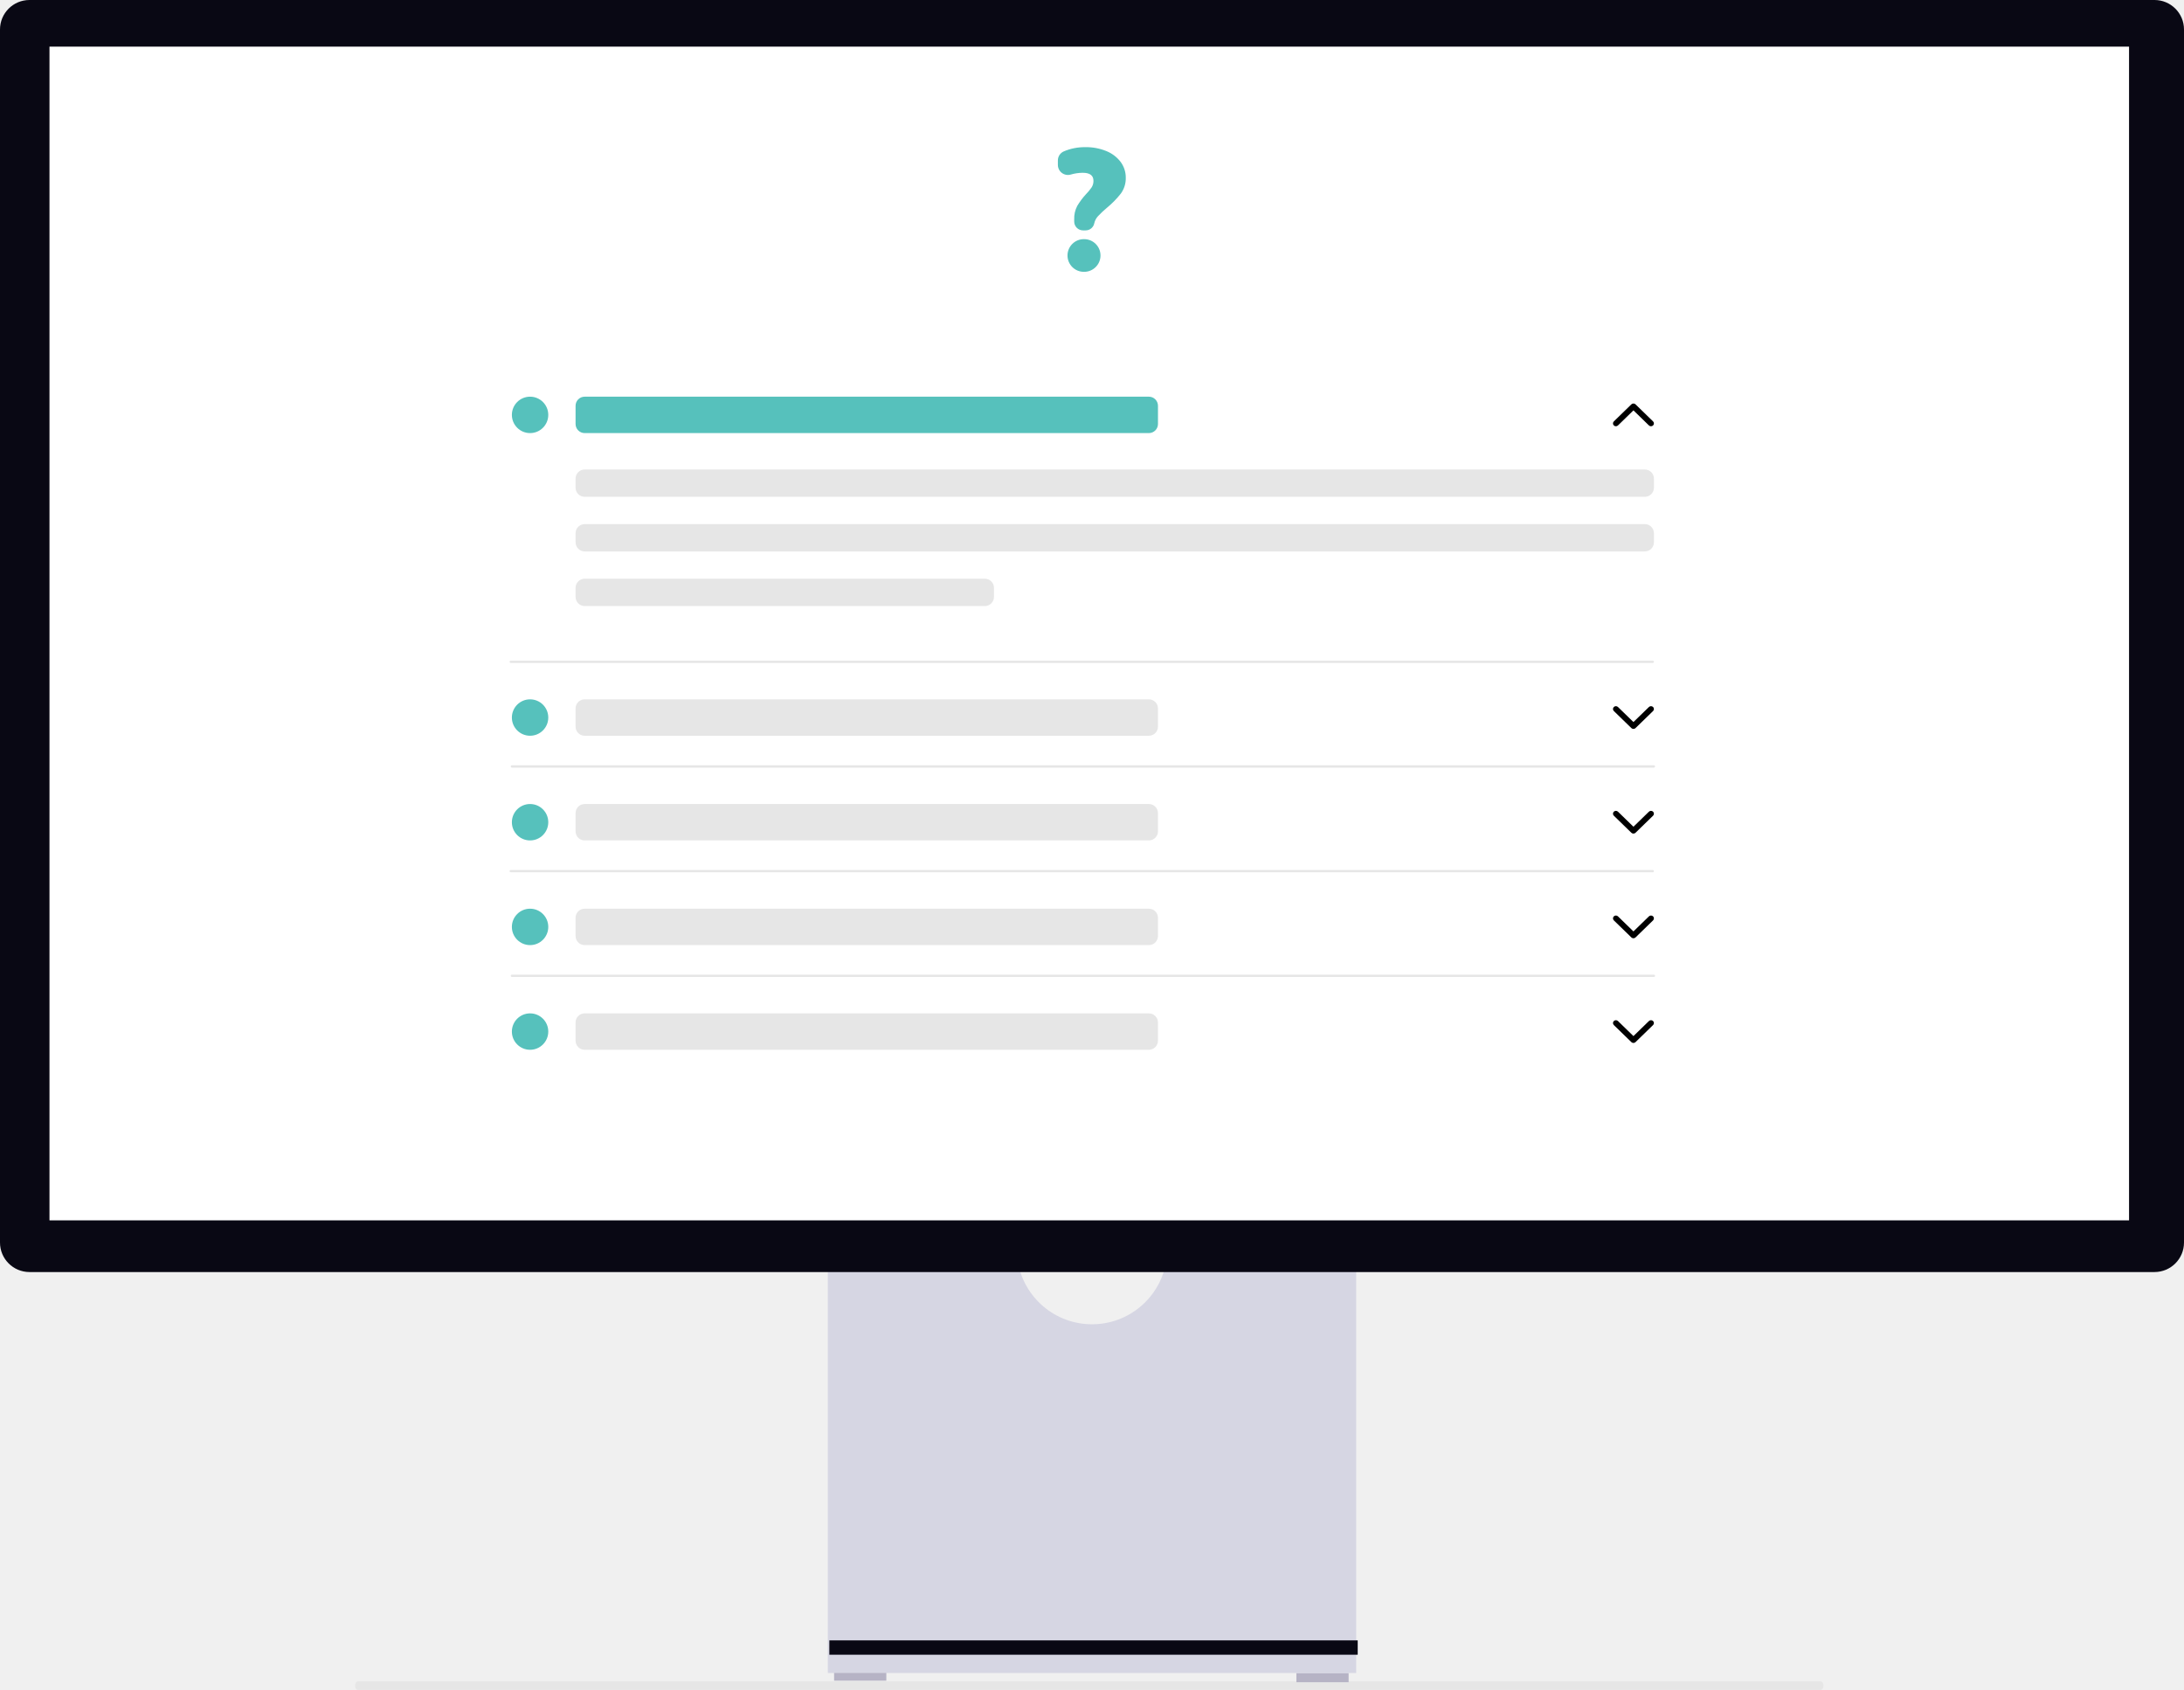
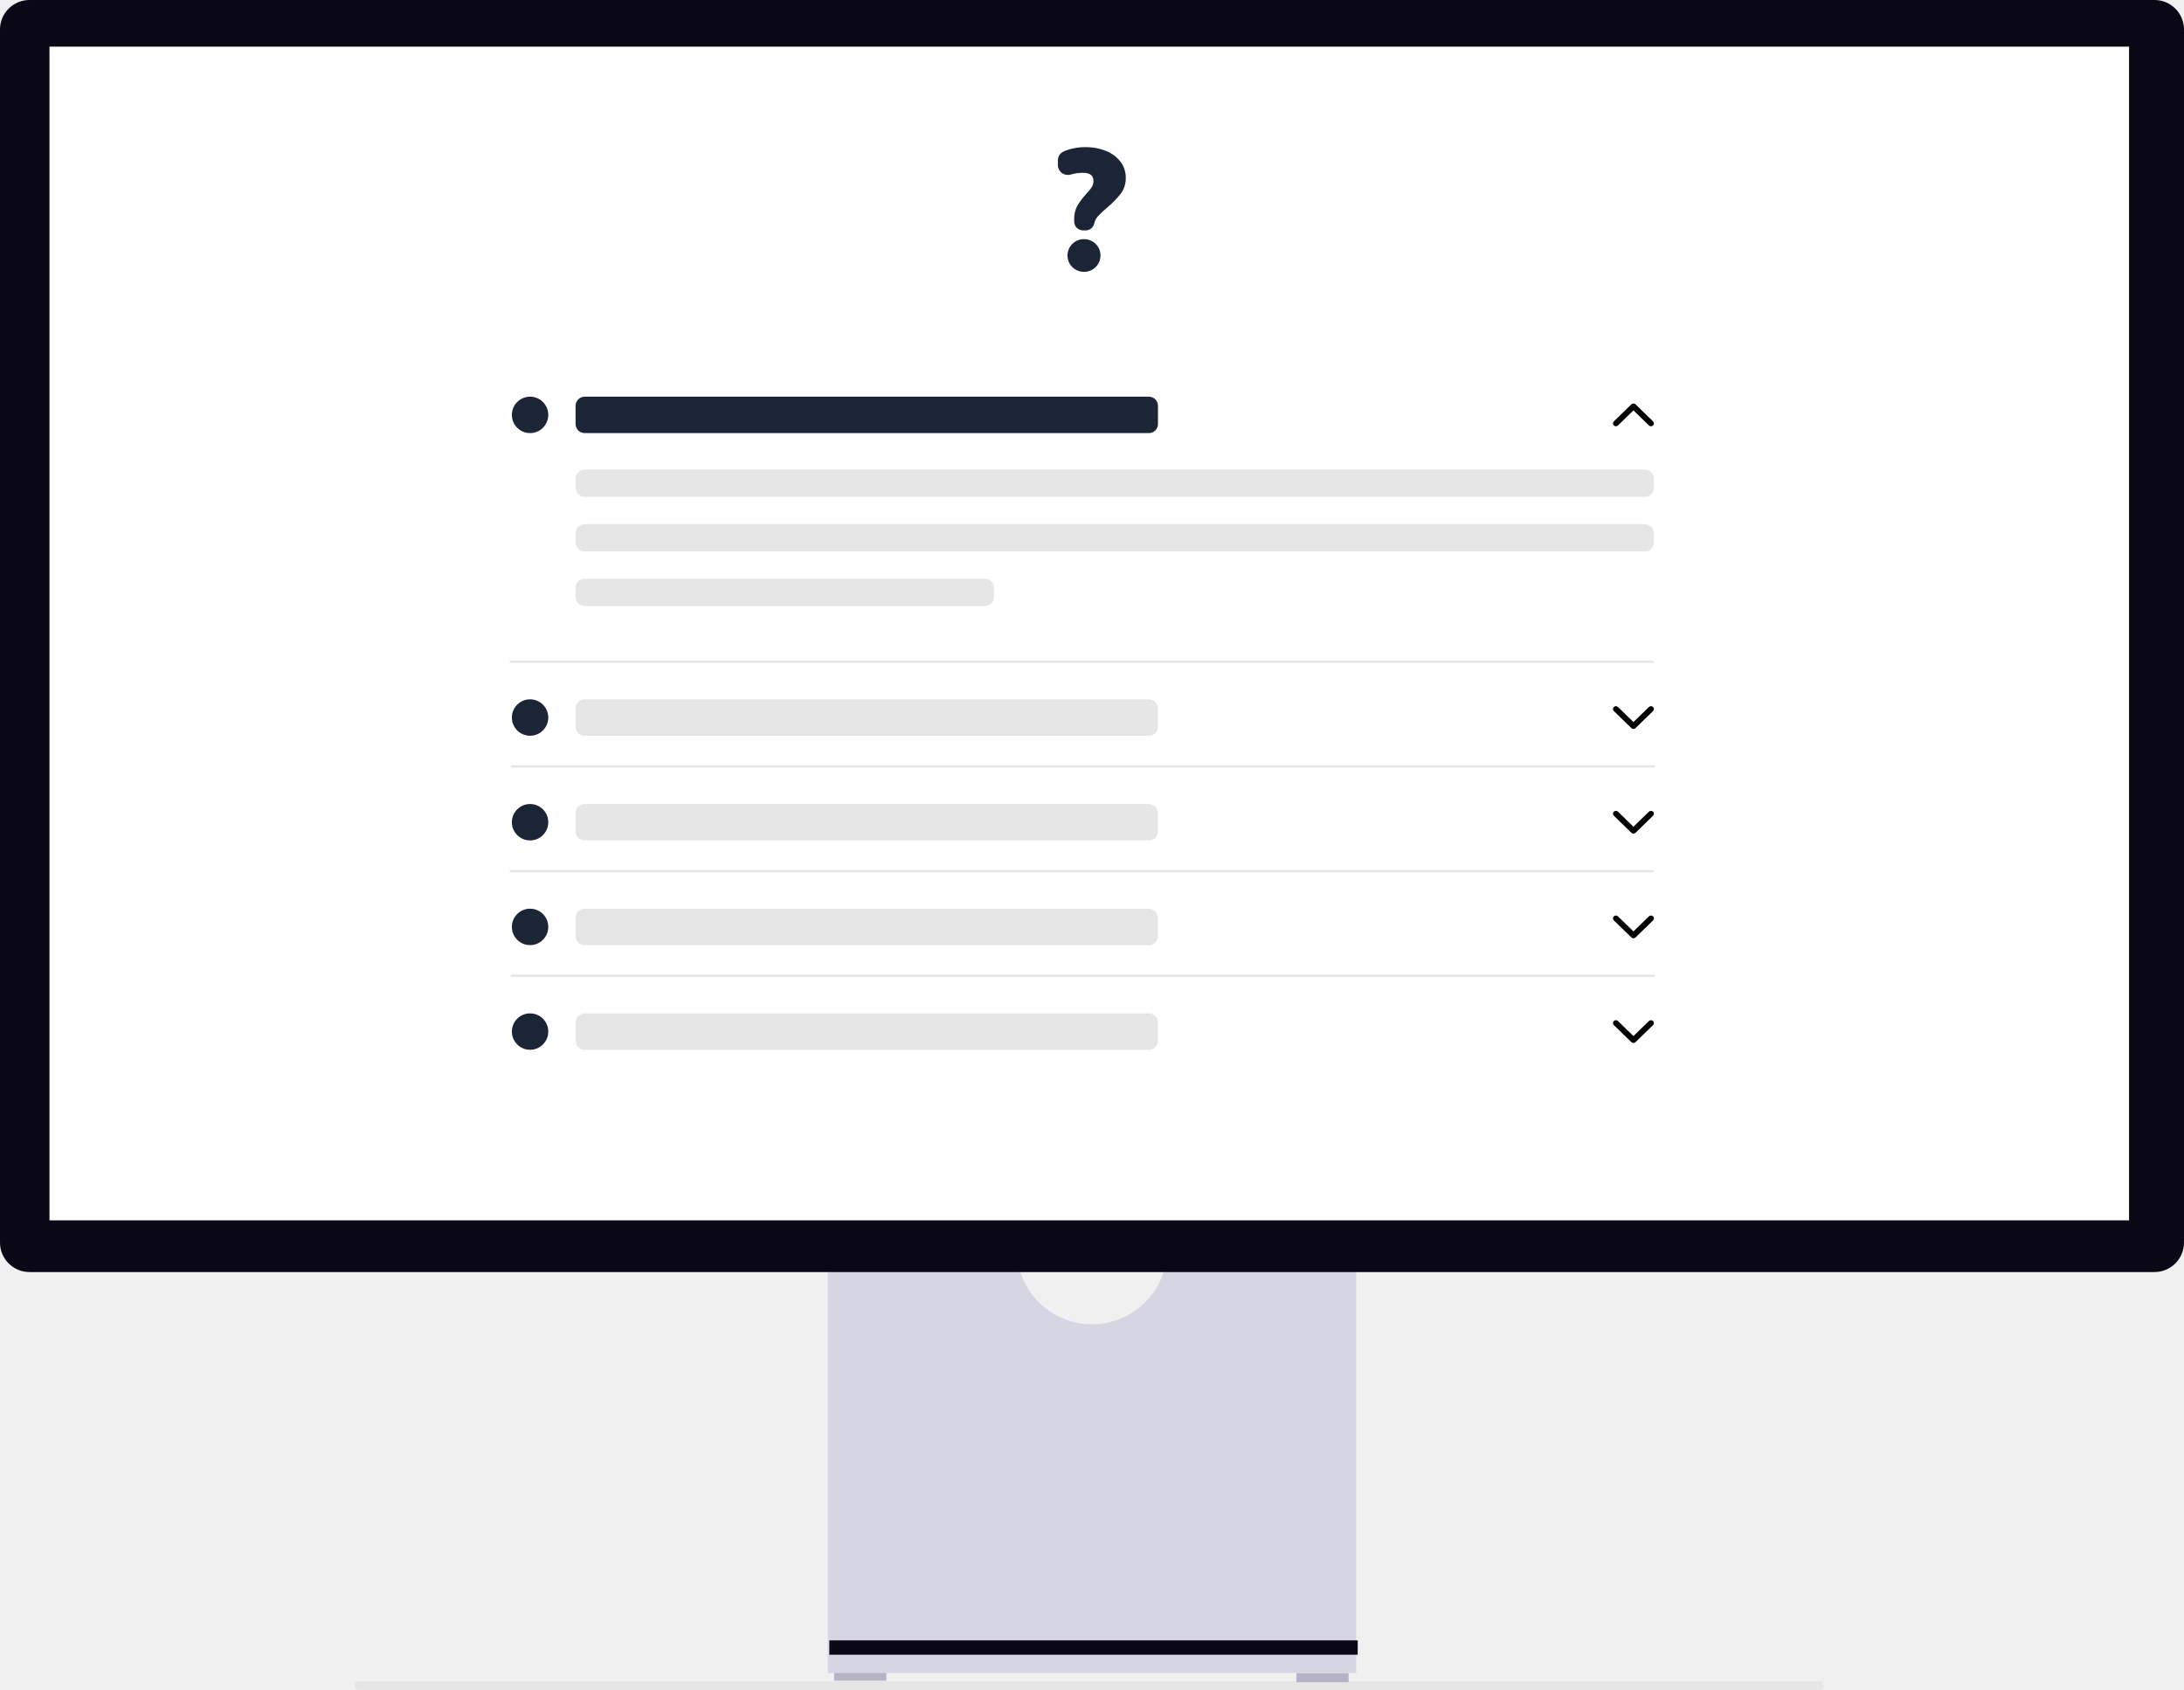
<svg xmlns="http://www.w3.org/2000/svg" width="960" height="742.636" viewBox="0 0 960 742.636" role="img" artist="Katerina Limpitsouni" source="https://undraw.co/">
  <g transform="translate(-480 -168.682)">
    <g transform="translate(-80 -61.886)">
      <path d="M15.18,489.08c0,1.048.575,1.89,1.289,1.89h642.9c.72,0,1.289-.84,1.289-1.89s-.569-1.89-1.289-1.89H16.469C15.755,487.191,15.18,488.032,15.18,489.08Z" transform="translate(700.878 482.234)" fill="#e6e6e6" />
      <rect width="22.954" height="4.05" transform="translate(926.639 965.084)" fill="#b6b3c5" />
      <rect width="22.954" height="4.05" transform="translate(1129.844 965.76)" fill="#b6b3c5" />
      <path d="M377.9,370.945a33.074,33.074,0,0,1-65.264,0H229.146V551.874H461.387V370.945Z" transform="translate(694.735 413.883)" fill="#d6d6e3" />
      <rect width="232.236" height="6.298" transform="translate(924.557 951.422)" fill="#090814" />
      <path d="M947.053,580.9H12.947A12.96,12.96,0,0,1,0,567.952V34.858A12.96,12.96,0,0,1,12.947,21.91H947.053A12.96,12.96,0,0,1,960,34.858V567.952A12.96,12.96,0,0,1,947.053,580.9Z" transform="translate(560 208.658)" fill="#090814" />
      <rect width="914.094" height="515.782" transform="translate(581.75 251.061)" fill="#fff" />
    </g>
-     <path d="M-3968.591,54.782a7.177,7.177,0,0,1-7.178-7.178,7.177,7.177,0,0,1,7.178-7.177h.151a7.177,7.177,0,0,1,7.177,7.177,7.177,7.177,0,0,1-7.177,7.178Zm.788-18.21h-1.147a3.877,3.877,0,0,1-3.872-3.873v-.963a11.853,11.853,0,0,1,1.342-5.93,31.12,31.12,0,0,1,3.759-5.049,22.268,22.268,0,0,0,2.555-3.08,5.185,5.185,0,0,0,.807-2.866c0-2.39-1.557-3.553-4.761-3.553a19.368,19.368,0,0,0-5.248.788,4.419,4.419,0,0,1-3.875-.721A4.418,4.418,0,0,1-3980,7.8V5.85a4.332,4.332,0,0,1,2.557-3.972A23.38,23.38,0,0,1-3967.912,0a23.474,23.474,0,0,1,9.2,1.711,14.847,14.847,0,0,1,6.3,4.772,11.492,11.492,0,0,1,2.259,6.966,11.322,11.322,0,0,1-2.184,6.965,39.772,39.772,0,0,1-6.1,6.221,43.63,43.63,0,0,0-3.915,3.688,6.816,6.816,0,0,0-1.628,3.031,3.861,3.861,0,0,1-3.807,3.216Z" transform="translate(4925 233.349)" fill="#56C1BC" />
+     <path d="M-3968.591,54.782a7.177,7.177,0,0,1-7.178-7.178,7.177,7.177,0,0,1,7.178-7.177h.151a7.177,7.177,0,0,1,7.177,7.177,7.177,7.177,0,0,1-7.177,7.178Zm.788-18.21h-1.147a3.877,3.877,0,0,1-3.872-3.873v-.963a11.853,11.853,0,0,1,1.342-5.93,31.12,31.12,0,0,1,3.759-5.049,22.268,22.268,0,0,0,2.555-3.08,5.185,5.185,0,0,0,.807-2.866c0-2.39-1.557-3.553-4.761-3.553a19.368,19.368,0,0,0-5.248.788,4.419,4.419,0,0,1-3.875-.721A4.418,4.418,0,0,1-3980,7.8V5.85a4.332,4.332,0,0,1,2.557-3.972A23.38,23.38,0,0,1-3967.912,0a23.474,23.474,0,0,1,9.2,1.711,14.847,14.847,0,0,1,6.3,4.772,11.492,11.492,0,0,1,2.259,6.966,11.322,11.322,0,0,1-2.184,6.965,39.772,39.772,0,0,1-6.1,6.221,43.63,43.63,0,0,0-3.915,3.688,6.816,6.816,0,0,0-1.628,3.031,3.861,3.861,0,0,1-3.807,3.216Z" transform="translate(4925 233.349)" fill="#1b2535" />
    <path d="M14,8a1.3,1.3,0,0,0-.909.366l-7.714,7.5a1.226,1.226,0,0,0,0,1.768,1.312,1.312,0,0,0,1.818,0L14,11.018l6.805,6.616a1.312,1.312,0,0,0,1.818,0,1.226,1.226,0,0,0,0-1.768l-7.714-7.5A1.3,1.3,0,0,0,14,8Z" transform="translate(1184 338)" />
-     <circle cx="8" cy="8" r="8" transform="translate(705 343)" fill="#56C1BC" />
-     <rect width="256" height="16" rx="4" transform="translate(733 343)" fill="#56C1BC" />
+     <circle cx="8" cy="8" r="8" transform="translate(705 343)" fill="#1b2535" />
+     <rect width="256" height="16" rx="4" transform="translate(733 343)" fill="#1b2535" />
    <rect width="474" height="12" rx="4" transform="translate(733 375)" fill="#e6e6e6" />
    <rect width="474" height="12" rx="4" transform="translate(733 399)" fill="#e6e6e6" />
    <rect width="183.912" height="12" rx="4" transform="translate(733 423)" fill="#e6e6e6" />
    <path d="M502,.5H0A.5.5,0,0,1-.5,0,.5.5,0,0,1,0-.5H502a.5.5,0,0,1,.5.5A.5.5,0,0,1,502,.5Z" transform="translate(704.5 459.5)" fill="#e6e6e6" />
    <path d="M14,18a1.3,1.3,0,0,1-.909-.366l-7.714-7.5a1.226,1.226,0,0,1,0-1.768,1.312,1.312,0,0,1,1.818,0L14,14.982l6.805-6.616a1.312,1.312,0,0,1,1.818,0,1.226,1.226,0,0,1,0,1.768l-7.714,7.5A1.3,1.3,0,0,1,14,18Z" transform="translate(1184 471)" />
-     <circle cx="8" cy="8" r="8" transform="translate(705 476)" fill="#56C1BC" />
+     <circle cx="8" cy="8" r="8" transform="translate(705 476)" fill="#1b2535" />
    <rect width="256" height="16" rx="4" transform="translate(733 476)" fill="#e6e6e6" />
    <path d="M502,.5H0A.5.5,0,0,1-.5,0,.5.5,0,0,1,0-.5H502a.5.5,0,0,1,.5.5A.5.5,0,0,1,502,.5Z" transform="translate(705 505.5)" fill="#e6e6e6" />
    <path d="M14,18a1.3,1.3,0,0,1-.909-.366l-7.714-7.5a1.226,1.226,0,0,1,0-1.768,1.312,1.312,0,0,1,1.818,0L14,14.982l6.805-6.616a1.312,1.312,0,0,1,1.818,0,1.226,1.226,0,0,1,0,1.768l-7.714,7.5A1.3,1.3,0,0,1,14,18Z" transform="translate(1184 517)" />
-     <circle cx="8" cy="8" r="8" transform="translate(705 522)" fill="#56C1BC" />
+     <circle cx="8" cy="8" r="8" transform="translate(705 522)" fill="#1b2535" />
    <rect width="256" height="16" rx="4" transform="translate(733 522)" fill="#e6e6e6" />
    <path d="M502,.5H0A.5.5,0,0,1-.5,0,.5.5,0,0,1,0-.5H502a.5.5,0,0,1,.5.5A.5.5,0,0,1,502,.5Z" transform="translate(704.5 551.5)" fill="#e6e6e6" />
    <path d="M14,18a1.3,1.3,0,0,1-.909-.366l-7.714-7.5a1.226,1.226,0,0,1,0-1.768,1.312,1.312,0,0,1,1.818,0L14,14.982l6.805-6.616a1.312,1.312,0,0,1,1.818,0,1.226,1.226,0,0,1,0,1.768l-7.714,7.5A1.3,1.3,0,0,1,14,18Z" transform="translate(1184 563)" />
-     <circle cx="8" cy="8" r="8" transform="translate(705 568)" fill="#56C1BC" />
+     <circle cx="8" cy="8" r="8" transform="translate(705 568)" fill="#1b2535" />
    <rect width="256" height="16" rx="4" transform="translate(733 568)" fill="#e6e6e6" />
    <path d="M502,.5H0A.5.5,0,0,1-.5,0,.5.5,0,0,1,0-.5H502a.5.5,0,0,1,.5.5A.5.5,0,0,1,502,.5Z" transform="translate(705 597.5)" fill="#e6e6e6" />
    <path d="M14,18a1.3,1.3,0,0,1-.909-.366l-7.714-7.5a1.226,1.226,0,0,1,0-1.768,1.312,1.312,0,0,1,1.818,0L14,14.982l6.805-6.616a1.312,1.312,0,0,1,1.818,0,1.226,1.226,0,0,1,0,1.768l-7.714,7.5A1.3,1.3,0,0,1,14,18Z" transform="translate(1184 609)" />
-     <circle cx="8" cy="8" r="8" transform="translate(705 614)" fill="#56C1BC" />
+     <circle cx="8" cy="8" r="8" transform="translate(705 614)" fill="#1b2535" />
    <rect width="256" height="16" rx="4" transform="translate(733 614)" fill="#e6e6e6" />
  </g>
</svg>
